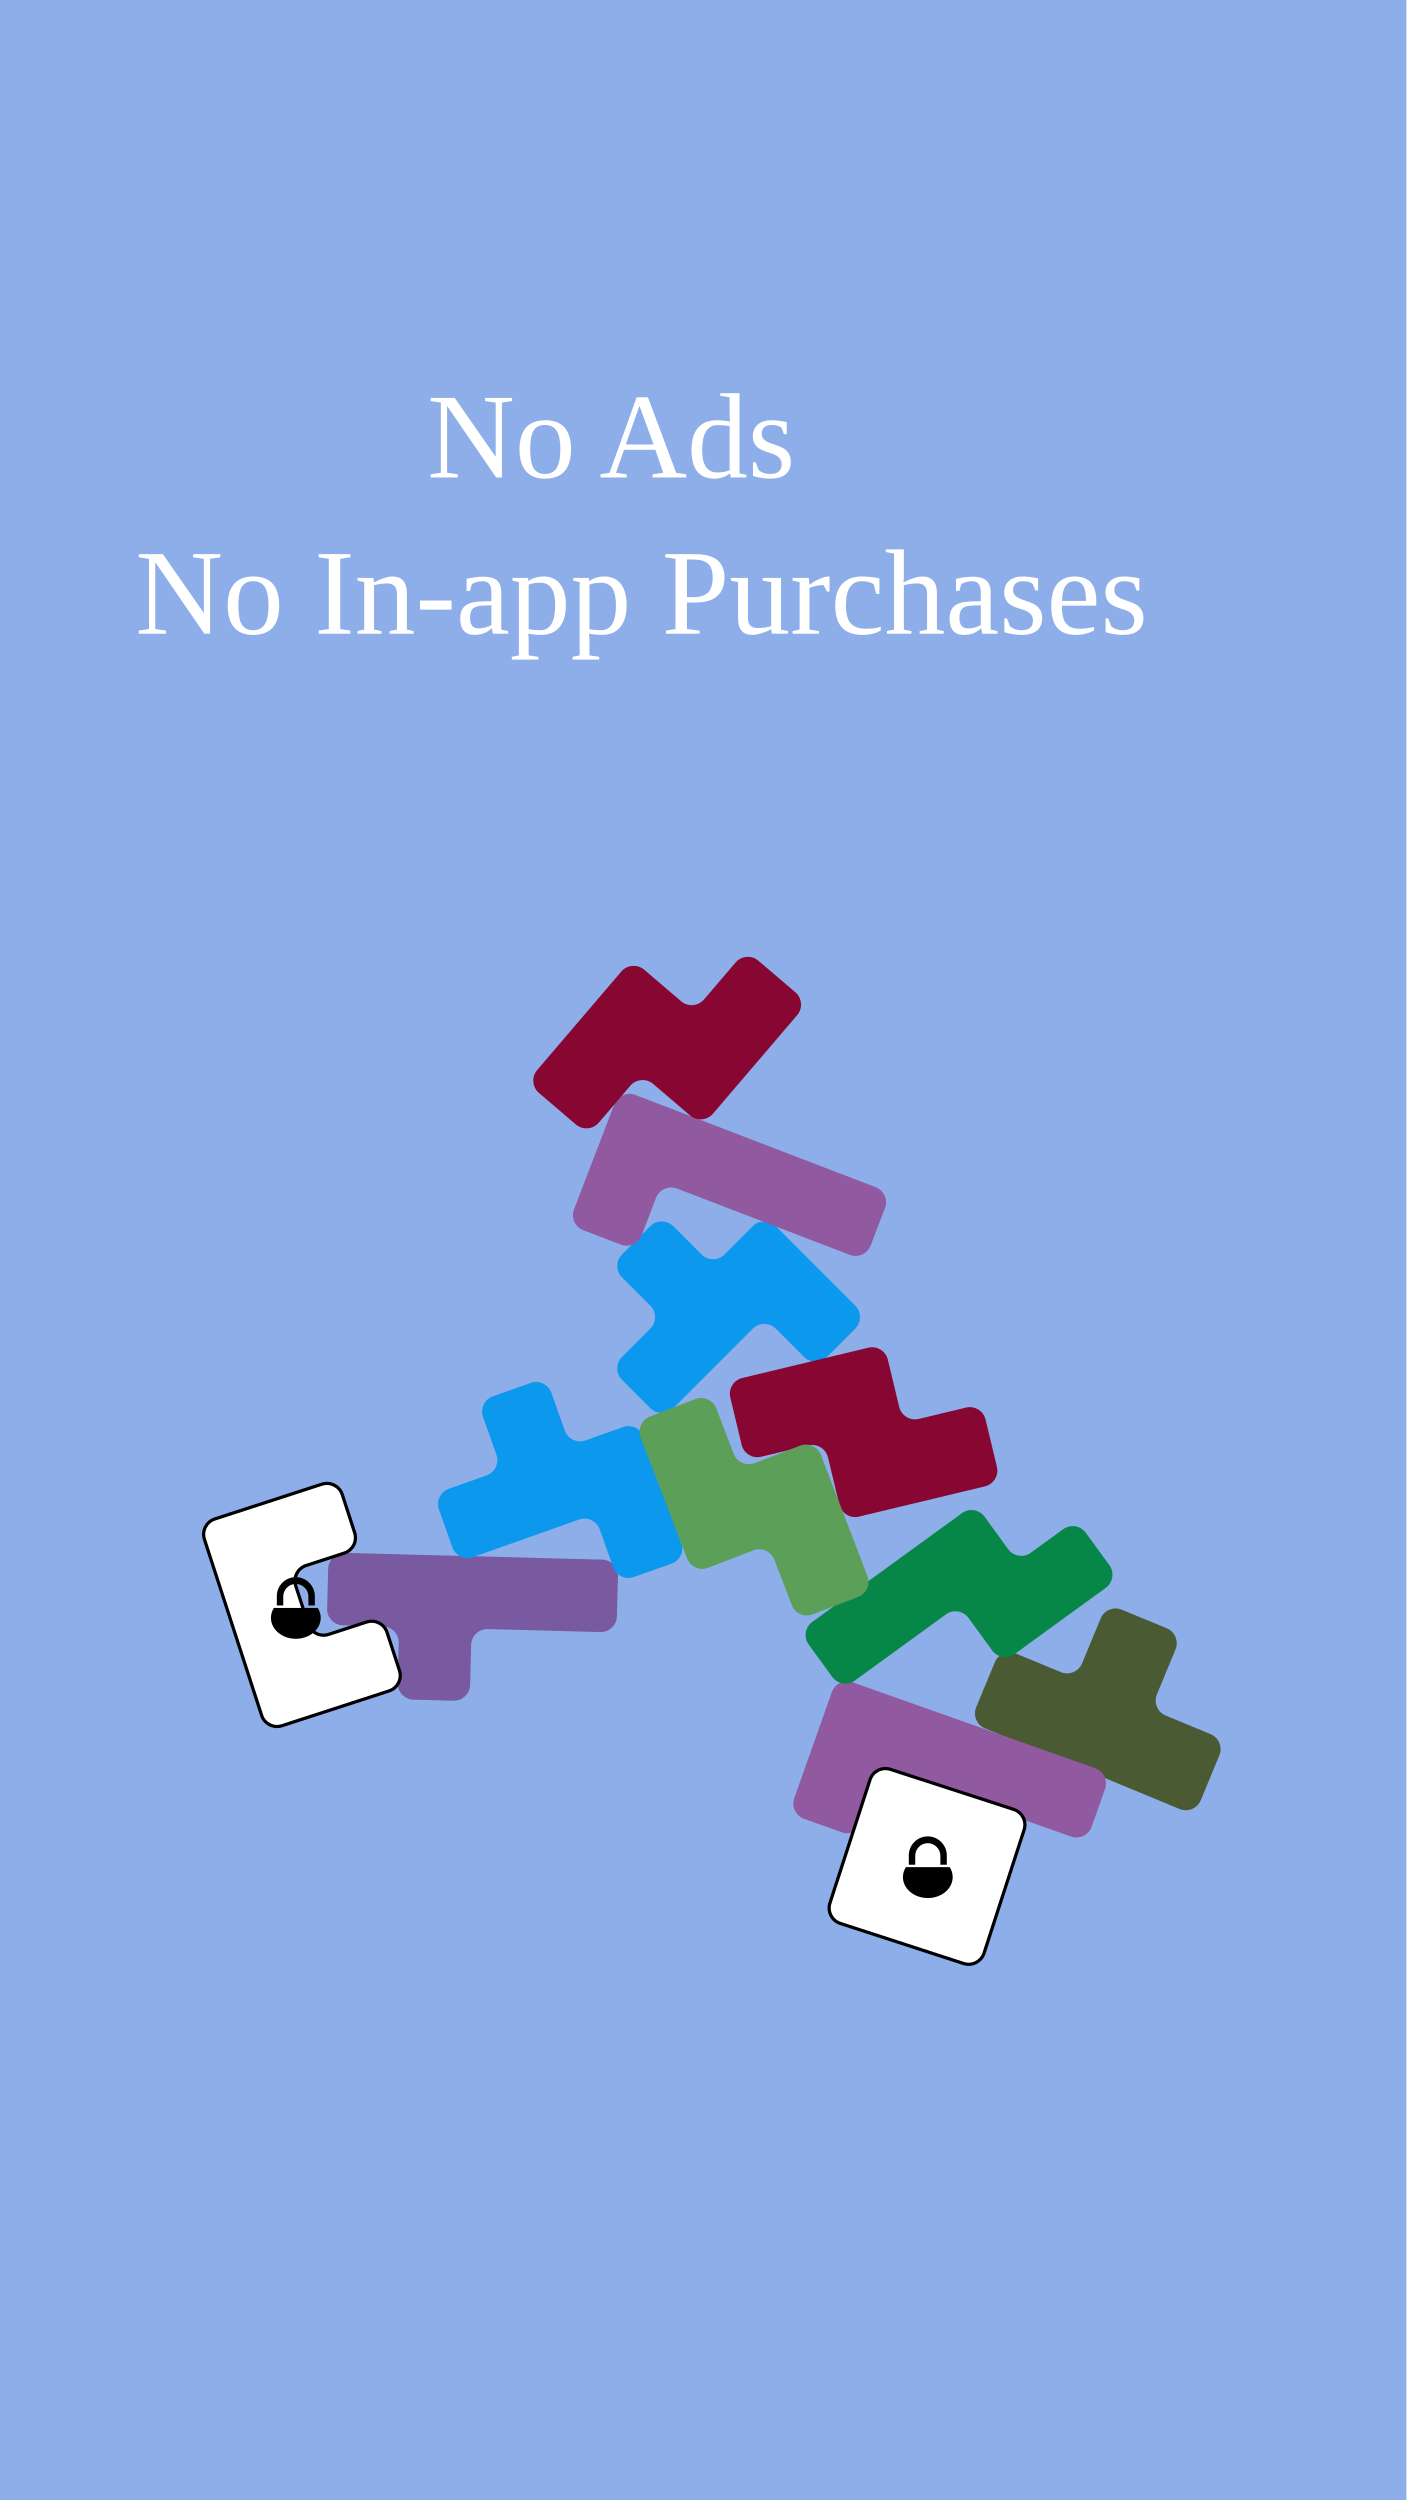
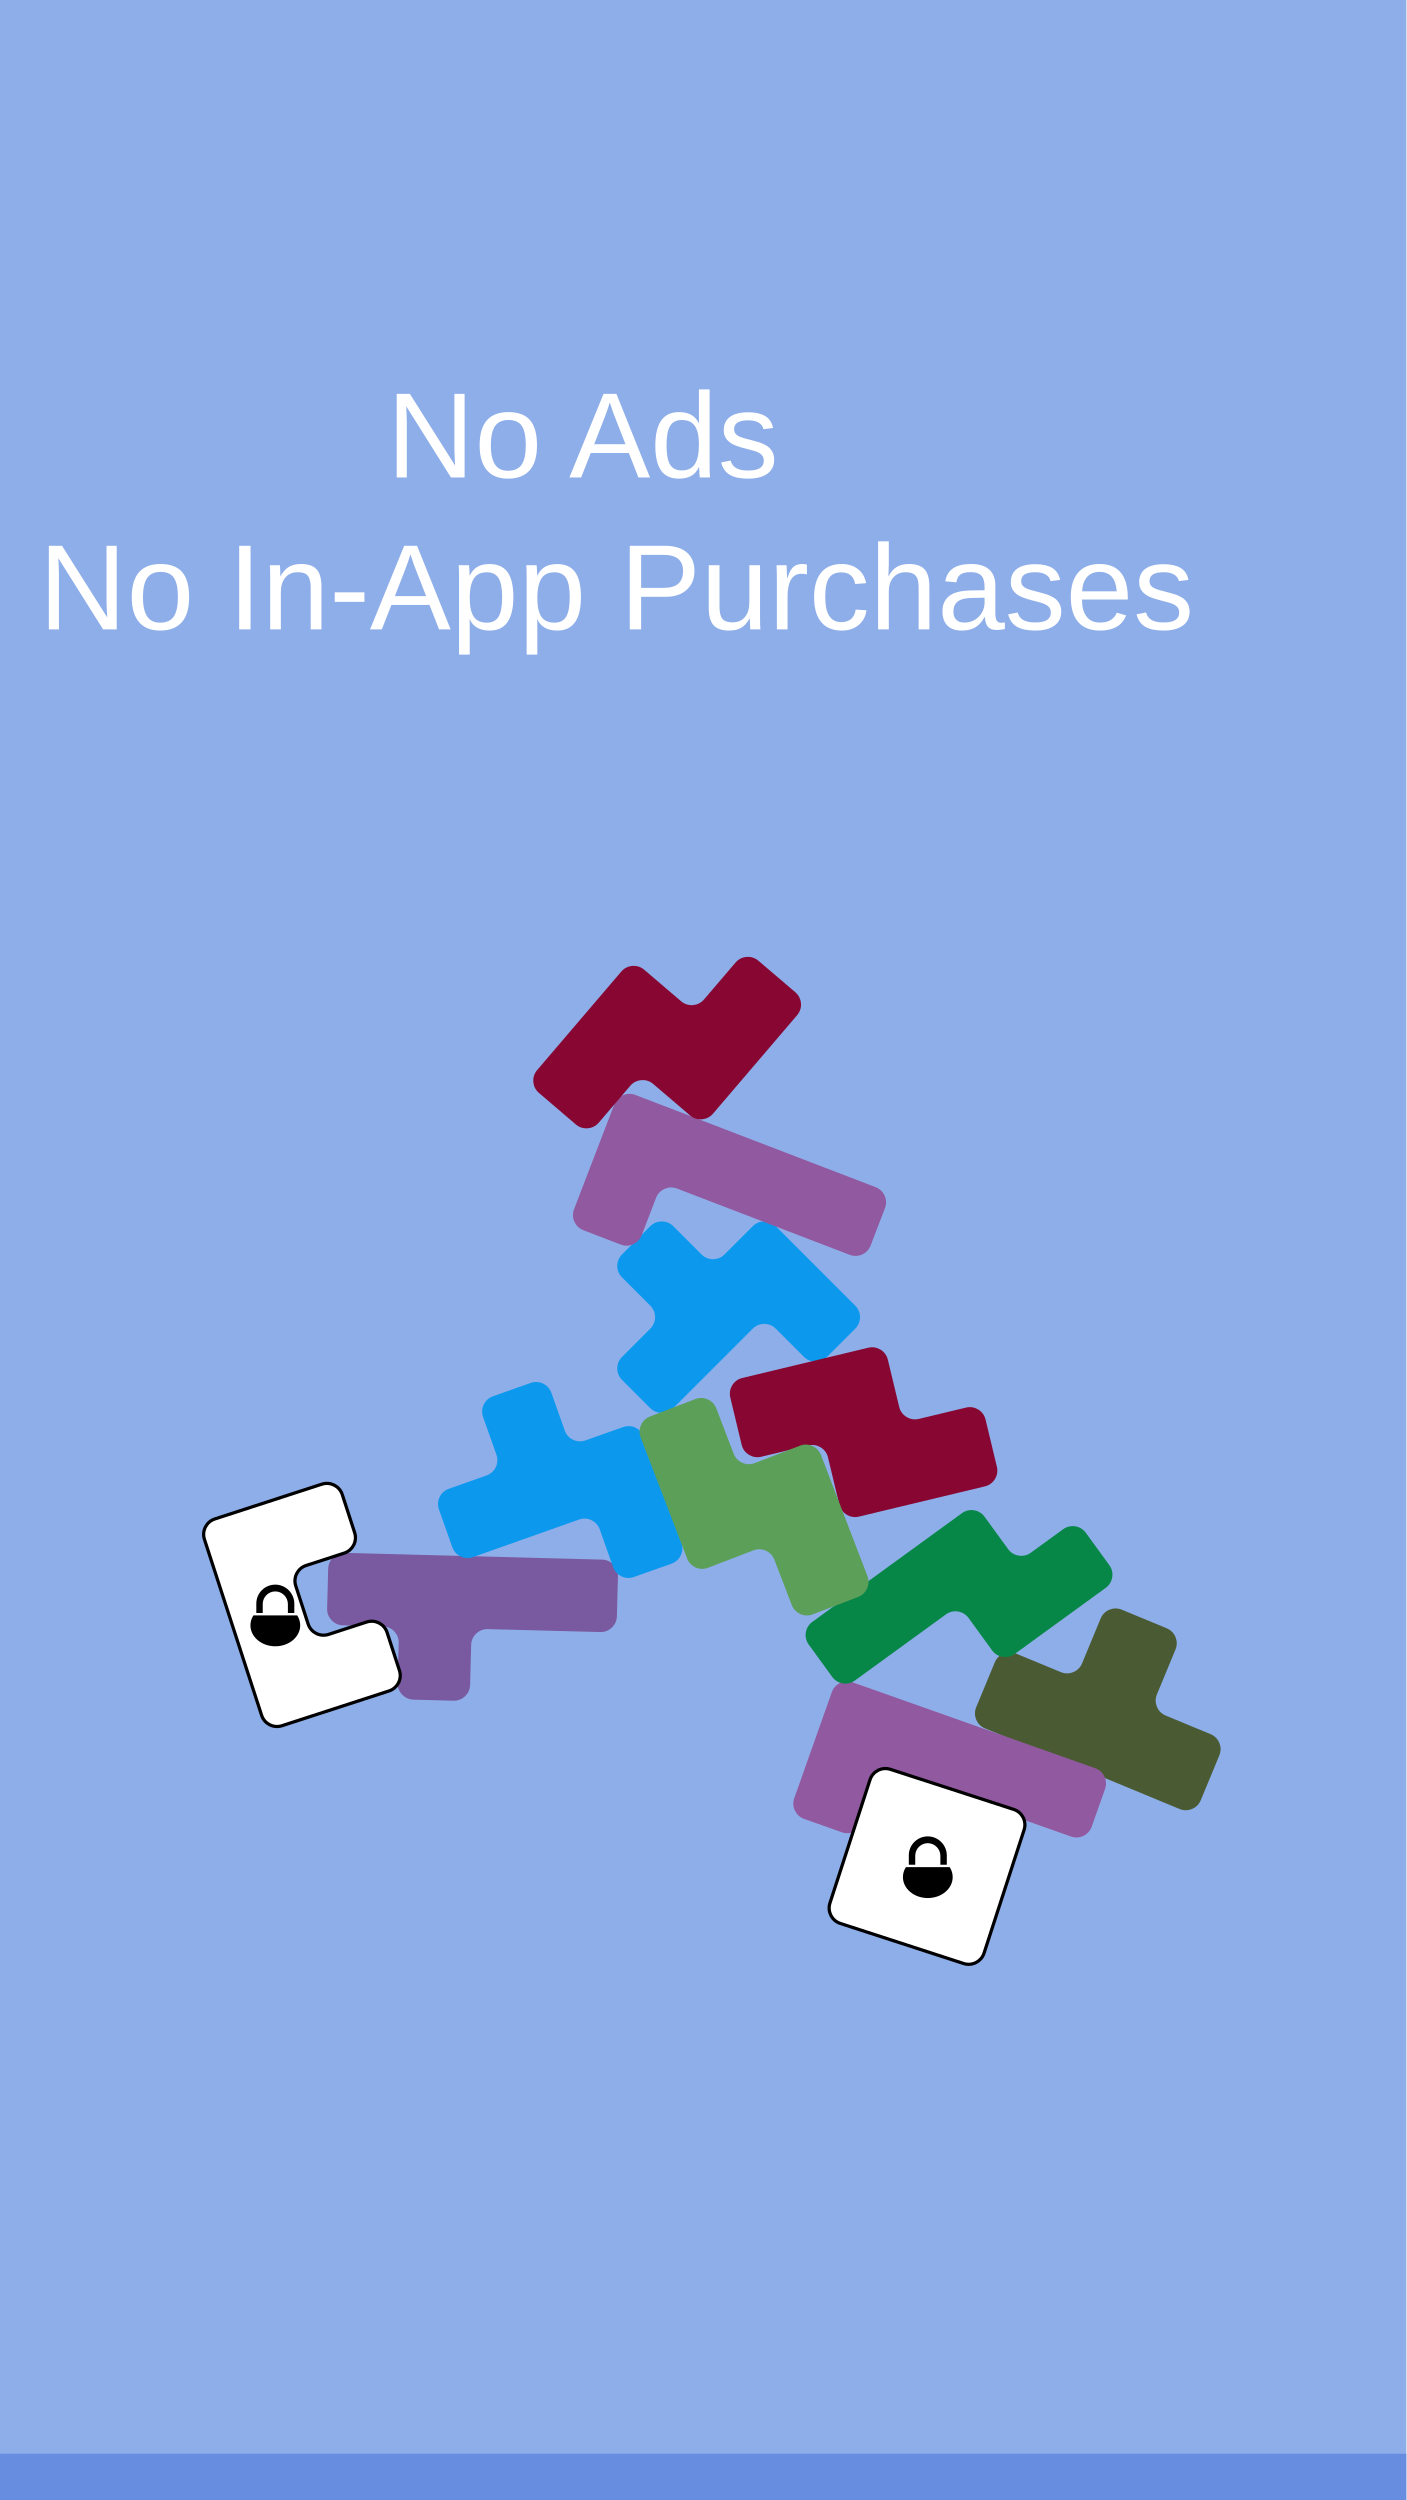
<svg xmlns="http://www.w3.org/2000/svg" viewbox="0 0 1024 1024" width="1080" height="1920" version="1.1" id="svg60">
  <defs id="defs64" />
  <g transform="matrix(1,0,0,-1,512,512)" id="g58">
    <g transform="matrix(-0.3429714,-1.850513,1.850513,-0.3429714,8.799988,213.3145)" id="g4" />
    <rect style="fill:#8eaee9;fill-opacity:1;stroke:#040404;stroke-width:0;stroke-linecap:round;stroke-linejoin:round;stroke-dasharray:none" id="rect470" width="1080" height="1920" x="-512" y="-512" transform="scale(1,-1)" />
    <g transform="matrix(2.488974,0,0,2.488974,-48.8845,-473.4053)" id="g5955">
      <g transform="rotate(-44.99997,9.670362,-48.46889)" id="g5901">
        <path fill="#0c99ed" d="m -28.541,6.708 h 12.361 a 5,5 0 0 1 5,5 v 12.361 a 5,5 0 0 0 5,5 h 34.721 a 5,5 0 0 0 5,-5 v -12.361 a 5,5 0 0 0 -5,-5 H 16.18 a 5,5 0 0 1 -5,-5 V -33.013 a 5,5 0 0 0 -5,-5 H -6.18 a 5,5 0 0 0 -5,5 v 12.361 a 5,5 0 0 1 -5,5 h -12.361 a 5,5 0 0 0 -5,5 V 1.708 a 5,5 0 0 0 5,5 z" id="path5899" />
      </g>
      <g transform="rotate(157.5,90.70818,-50.83965)" id="g5905">
        <path fill="#4a5b33" d="m -32.5,18.75 h 65 a 5,5 0 0 0 5,-5 v -15 a 5,5 0 0 0 -5,-5 h -15 a 5,5 0 0 1 -5,-5 v -15 a 5,5 0 0 0 -5,-5 h -15 a 5,5 0 0 0 -5,5 v 15 a 5,5 0 0 1 -5,5 h -15 a 5,5 0 0 0 -5,5 v 15 a 5,5 0 0 0 5,5 z" id="path5903" />
      </g>
      <g transform="rotate(159,14.65585,19.06749)" id="g5909">
        <path fill="#91599f" d="m -46.43,6.708 h 57.082 a 5,5 0 0 1 5,5 v 12.361 a 5,5 0 0 0 5,5 h 12.361 a 5,5 0 0 0 5,-5 v -34.721 a 5,5 0 0 0 -5,-5 H -46.43 a 5,5 0 0 0 -5,5 V 1.708 a 5,5 0 0 0 5,5 z" id="path5907" />
      </g>
      <g transform="rotate(49.5,-70.58099,58.56439)" id="g5913">
        <path fill="#870732" d="m -32.5,25 h 40 a 5,5 0 0 0 5,-5 V 5 a 5,5 0 0 1 5,-5 h 15 a 5,5 0 0 0 5,-5 v -15 a 5,5 0 0 0 -5,-5 h -40 a 5,5 0 0 0 -5,5 v 15 a 5,5 0 0 1 -5,5 h -15 a 5,5 0 0 0 -5,5 v 15 a 5,5 0 0 0 5,5 z" id="path5911" />
      </g>
      <g transform="rotate(160.5,64.2361,-65.6373)" id="g5917">
        <path fill="#91599f" d="m -46.43,6.708 h 57.082 a 5,5 0 0 1 5,5 v 12.361 a 5,5 0 0 0 5,5 h 12.361 a 5,5 0 0 0 5,-5 v -34.721 a 5,5 0 0 0 -5,-5 H -46.43 a 5,5 0 0 0 -5,5 V 1.708 a 5,5 0 0 0 5,5 z" id="path5915" />
      </g>
      <g transform="rotate(178.5,-20.65274,-50.21666)" id="g5921">
        <path fill="#79599f" d="m -41.957,6.708 h 34.721 a 5,5 0 0 1 5,5 v 12.361 a 5,5 0 0 0 5,5 h 12.361 a 5,5 0 0 0 5,-5 v -12.361 a 5,5 0 0 1 5,-5 h 12.361 a 5,5 0 0 0 5,-5 V -10.652 a 5,5 0 0 0 -5,-5 h -79.443 a 5,5 0 0 0 -5,5 V 1.708 a 5,5 0 0 0 5,5 z" id="path5919" />
      </g>
      <g transform="rotate(-144,39.55082,-66.01098)" id="g5925">
        <path fill="#078747" d="m -37.485,24.597 h 34.721 a 5,5 0 0 0 5,-5 V 7.236 a 5,5 0 0 1 5,-5 H 41.957 a 5,5 0 0 0 5,-5 V -15.125 a 5,5 0 0 0 -5,-5 h -57.082 a 5,5 0 0 0 -5,5 v 12.361 a 5,5 0 0 1 -5,5 h -12.361 a 5,5 0 0 0 -5,5 V 19.597 a 5,5 0 0 0 5,5 z" id="path5923" />
      </g>
      <g transform="rotate(-70.5,-50.93194,-22.49088)" id="g5929">
        <path fill="#0c99ed" d="m -28.541,6.708 h 12.361 a 5,5 0 0 1 5,5 v 12.361 a 5,5 0 0 0 5,5 h 34.721 a 5,5 0 0 0 5,-5 v -12.361 a 5,5 0 0 0 -5,-5 H 16.18 a 5,5 0 0 1 -5,-5 V -33.013 a 5,5 0 0 0 -5,-5 H -6.18 a 5,5 0 0 0 -5,5 v 12.361 a 5,5 0 0 1 -5,5 h -12.361 a 5,5 0 0 0 -5,5 V 1.708 a 5,5 0 0 0 5,5 z" id="path5927" />
      </g>
      <g transform="rotate(13.5,234.5428,316.6739)" id="g5933">
        <path fill="#870732" d="m -32.5,25 h 40 a 5,5 0 0 0 5,-5 V 5 a 5,5 0 0 1 5,-5 h 15 a 5,5 0 0 0 5,-5 v -15 a 5,5 0 0 0 -5,-5 h -40 a 5,5 0 0 0 -5,5 v 15 a 5,5 0 0 1 -5,5 h -15 a 5,5 0 0 0 -5,5 v 15 a 5,5 0 0 0 5,5 z" id="path5931" />
      </g>
      <g transform="rotate(111,47.01294,-18.49173)" id="g5937">
        <path fill="#5c9f59" d="m -32.5,0 h 15 a 5,5 0 0 1 5,5 v 15 a 5,5 0 0 0 5,5 h 40 a 5,5 0 0 0 5,-5 V 5 a 5,5 0 0 0 -5,-5 h -15 a 5,5 0 0 1 -5,-5 v -15 a 5,5 0 0 0 -5,-5 h -40 a 5,5 0 0 0 -5,5 v 15 a 5,5 0 0 0 5,5 z" id="path5935" />
      </g>
      <g transform="rotate(72,173.8629,-21.1967)" id="g5945">
        <path fill="#ffffff" stroke="#000000" d="m -20,25 h 40 a 5,5 0 0 0 5,-5 v -40 a 5,5 0 0 0 -5,-5 h -40 a 5,5 0 0 0 -5,5 v 40 a 5,5 0 0 0 5,5 z" id="path5939" />
        <g transform="matrix(0.01236068,-0.03804226,-0.03804226,-0.01236068,6.420395,12.60074)" id="g5943">
          <path fill="#000000" d="m 256,18.15 c -81.1,0 -146.6,65.51 -146.6,146.45 v 72.3 H 159 v -69.1 c 0,-53.7 43.4,-97.24 97,-97.24 53.5,0 97,44.84 97,97.24 v 69.1 h 49.6 V 164.6 C 402.6,85.66 336.9,18.15 256,18.15 Z M 86.9,255.6 C 72.3,278.4 64,304.7 64,332.4 c 0,88.3 85,161.5 192,161.5 107,0 192,-73.2 192,-161.5 0,-27.7 -8.3,-54 -22.9,-76.8 z" id="path5941" />
        </g>
      </g>
-       <g transform="rotate(-72,-116.3371,15.39225)" id="g5953">
-         <path fill="#ffffff" stroke="#000000" d="m -28.541,24.597 h 12.361 a 5,5 0 0 0 5,-5 V 7.236 a 5,5 0 0 1 5,-5 H 6.18 a 5,5 0 0 1 5,5 V 19.597 a 5,5 0 0 0 5,5 h 12.361 a 5,5 0 0 0 5,-5 v -34.721 a 5,5 0 0 0 -5,-5 h -57.082 a 5,5 0 0 0 -5,5 v 34.721 a 5,5 0 0 0 5,5 z" id="path5947" />
-         <g transform="matrix(0.01236068,0.03804226,0.03804226,-0.01236068,-12.60074,-6.420395)" id="g5951">
-           <path fill="#000000" d="m 256,18.15 c -81.1,0 -146.6,65.51 -146.6,146.45 v 72.3 H 159 v -69.1 c 0,-53.7 43.4,-97.24 97,-97.24 53.5,0 97,44.84 97,97.24 v 69.1 h 49.6 V 164.6 C 402.6,85.66 336.9,18.15 256,18.15 Z M 86.9,255.6 C 72.3,278.4 64,304.7 64,332.4 c 0,88.3 85,161.5 192,161.5 107,0 192,-73.2 192,-161.5 0,-27.7 -8.3,-54 -22.9,-76.8 z" id="path5949" />
-         </g>
+       <path fill="#ffffff" stroke="#000000" d="m -80.453,-65.262 3.82,-11.756 a 5,5 0 0 0 -3.21,-6.3 l -11.756,-3.82 a 5,5 0 0 1 -3.21,-6.3 l 3.82,-11.756 a 5,5 0 0 1 6.3,-3.21 l 11.756,3.82 a 5,5 0 0 0 6.3,-3.21 l 3.82,-11.756 a 5,5 0 0 0 -3.21,-6.3 l -33.022,-10.729 a 5,5 0 0 0 -6.3,3.21 l -17.639,54.288 a 5,5 0 0 0 3.21,6.3 l 33.022,10.729 a 5,5 0 0 0 6.3,-3.21 z" id="path5947" />
+       <g transform="matrix(0.04,0,0,-0.04,-111.3564,-92.31746)" id="g5951">
+         <path fill="#000000" d="m 256,18.15 c -81.1,0 -146.6,65.51 -146.6,146.45 v 72.3 H 159 v -69.1 c 0,-53.7 43.4,-97.24 97,-97.24 53.5,0 97,44.84 97,97.24 v 69.1 h 49.6 V 164.6 C 402.6,85.66 336.9,18.15 256,18.15 Z M 86.9,255.6 C 72.3,278.4 64,304.7 64,332.4 c 0,88.3 85,161.5 192,161.5 107,0 192,-73.2 192,-161.5 0,-27.7 -8.3,-54 -22.9,-76.8 z" id="path5949" />
      </g>
    </g>
-     <text xml:space="preserve" style="font-size:93.333px;text-align:center;text-anchor:middle;fill:#ffffff;stroke:#040404;stroke-width:0;stroke-linecap:round;stroke-linejoin:round" x="39.032" y="-145.293" id="text6476" transform="scale(1,-1)">
-       <tspan id="tspan6474" x="39.032" y="-145.293">No Ads</tspan>
-       <tspan x="39.032" y="-25.293" id="tspan6478">No In-app Purchases</tspan>
+     <text xml:space="preserve" style="font-style:normal;font-variant:normal;font-weight:normal;font-stretch:normal;font-size:93.333px;font-family:Arial;-inkscape-font-specification:'Arial, Normal';font-variant-ligatures:normal;font-variant-caps:normal;font-variant-numeric:normal;font-variant-east-asian:normal;text-align:center;text-anchor:middle;fill:#ffffff;stroke:#040404;stroke-width:0;stroke-linecap:round;stroke-linejoin:round" x="26.245" y="-145.293" id="text6476" transform="scale(1,-1)">
+       <tspan id="tspan6474" x="26.245" y="-145.293">No Ads</tspan>
+       <tspan x="26.245" y="-28.627" id="tspan6478">No In-App Purchases</tspan>
    </text>
+     <g id="g1" transform="translate(-2.288513,2.288574)">
+       <rect style="fill:#678de0;fill-opacity:1;stroke:#678de0;stroke-width:0;stroke-linecap:round;stroke-linejoin:round;stroke-dasharray:none;stroke-opacity:1" id="rect4697" width="1080" height="35.538" x="-509.711" y="1374.751" transform="scale(1,-1)" />
+     </g>
  </g>
</svg>
